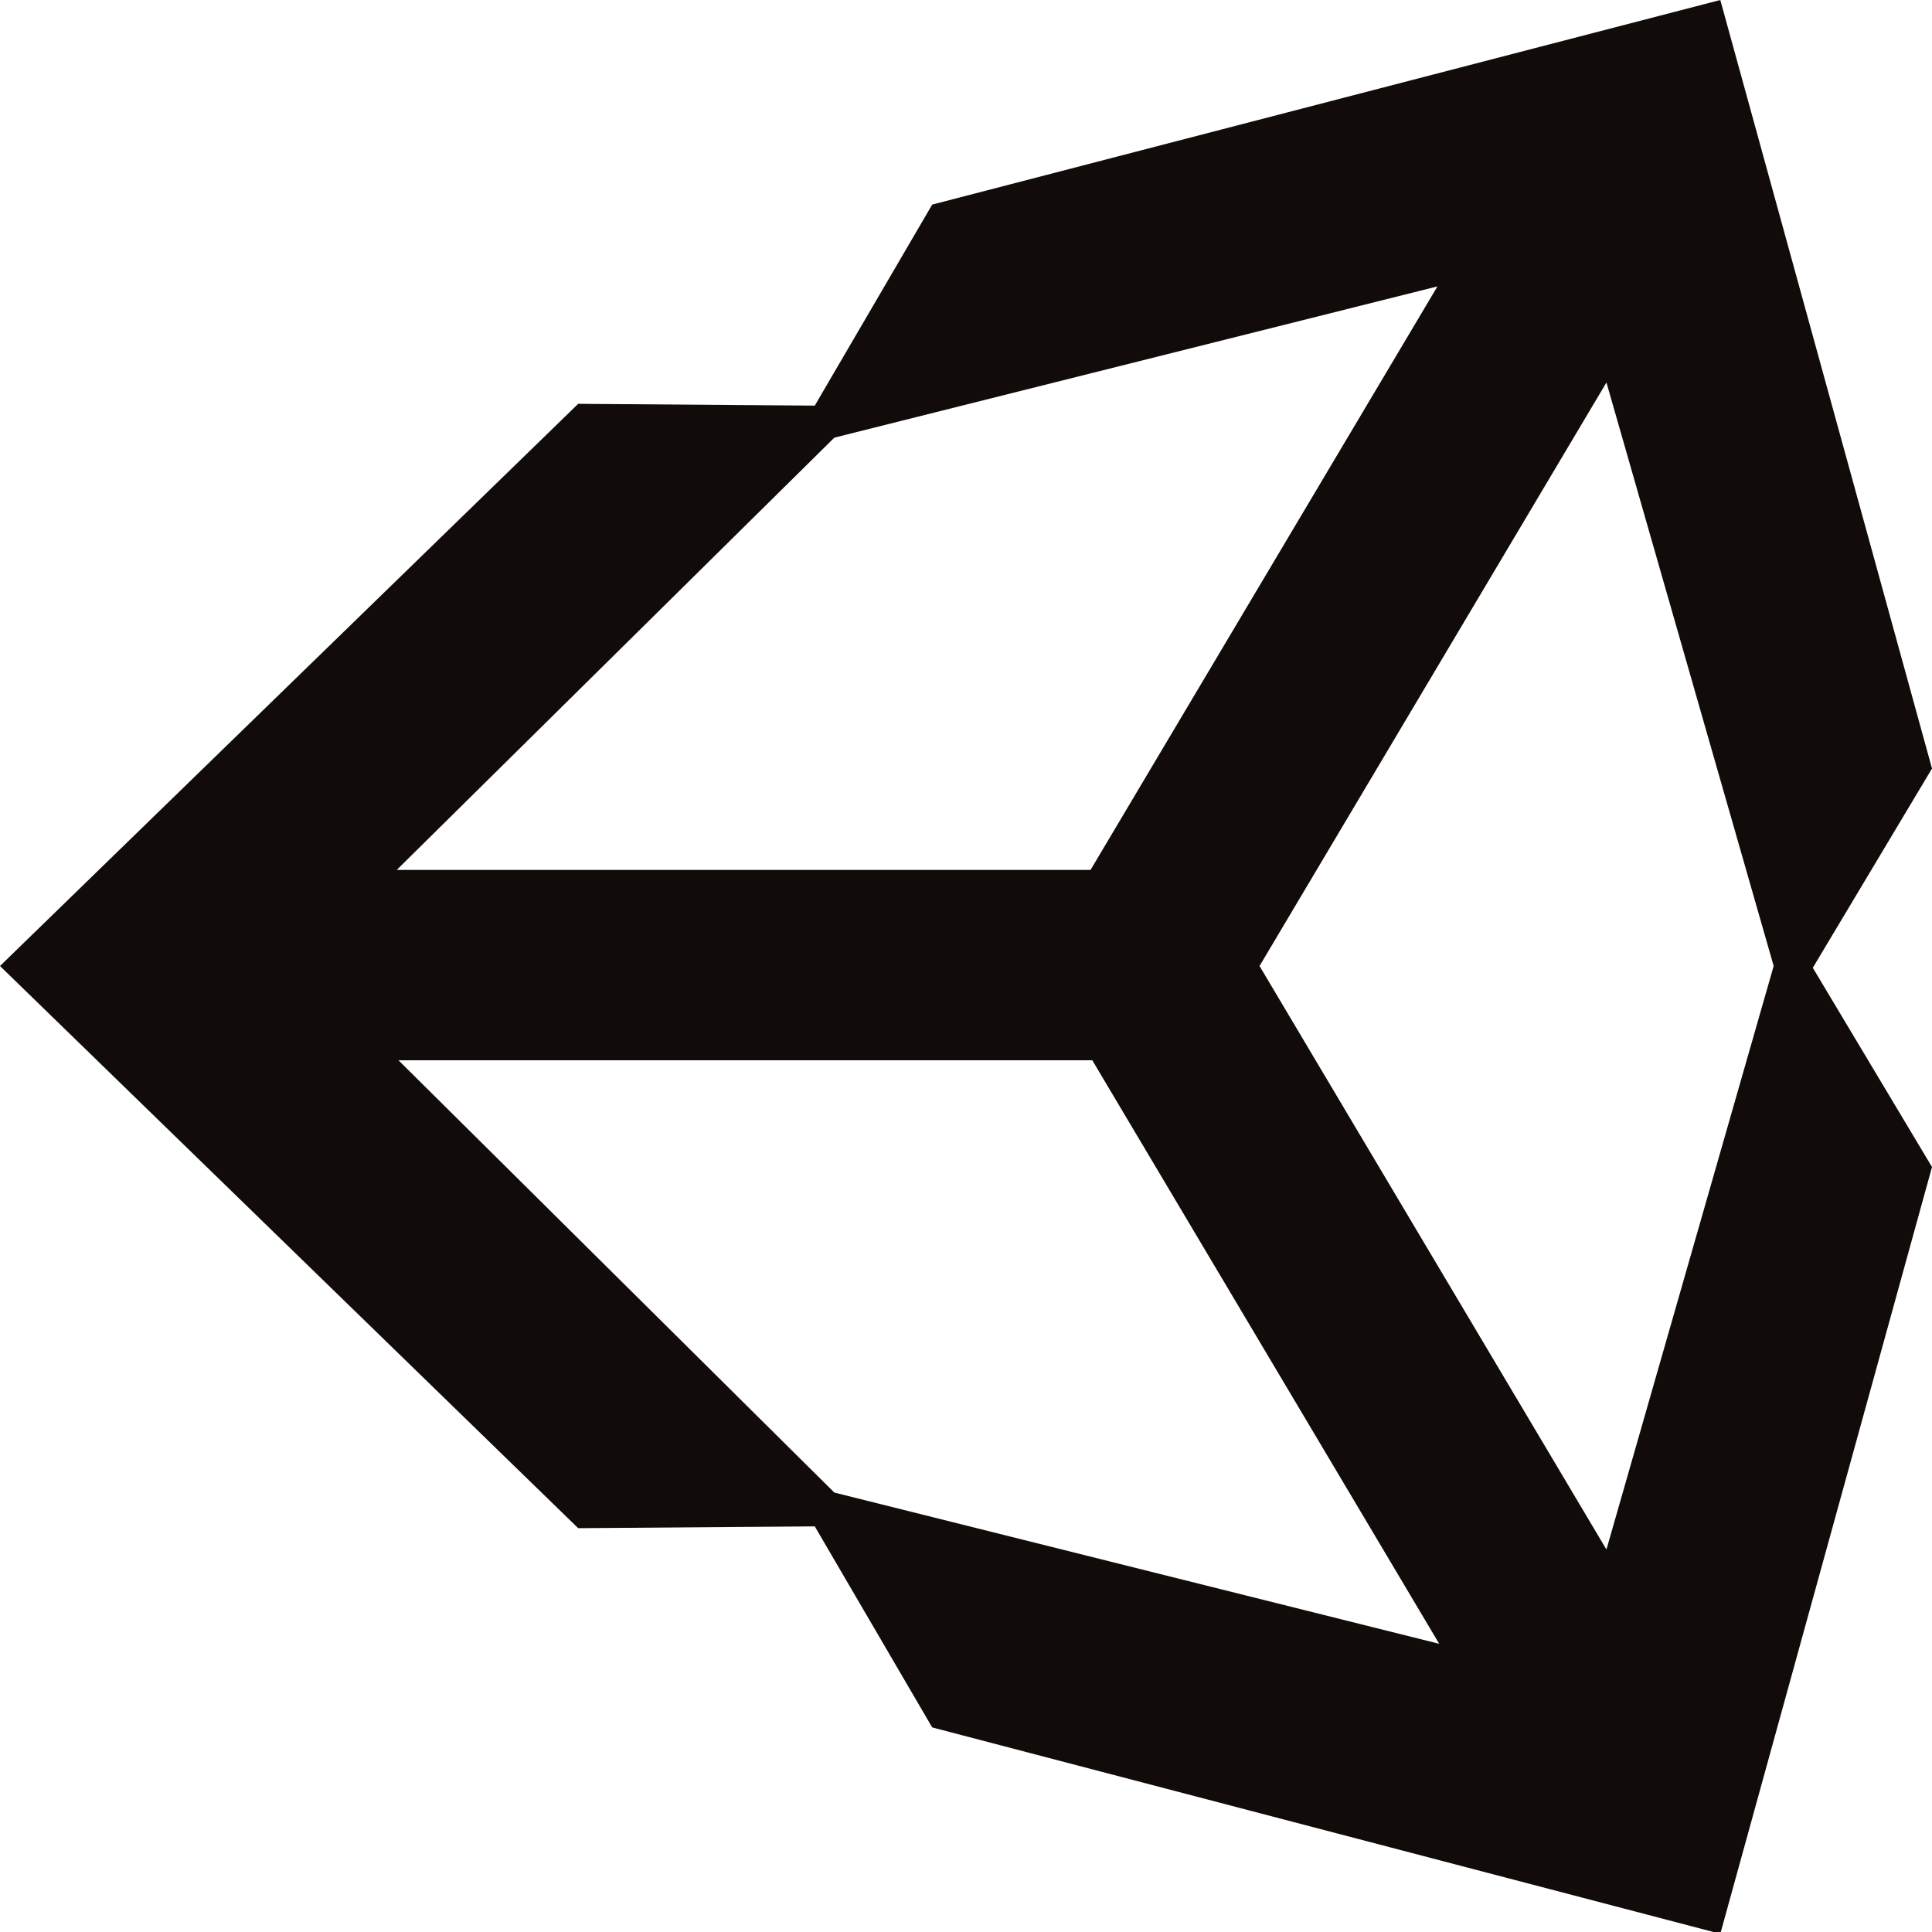
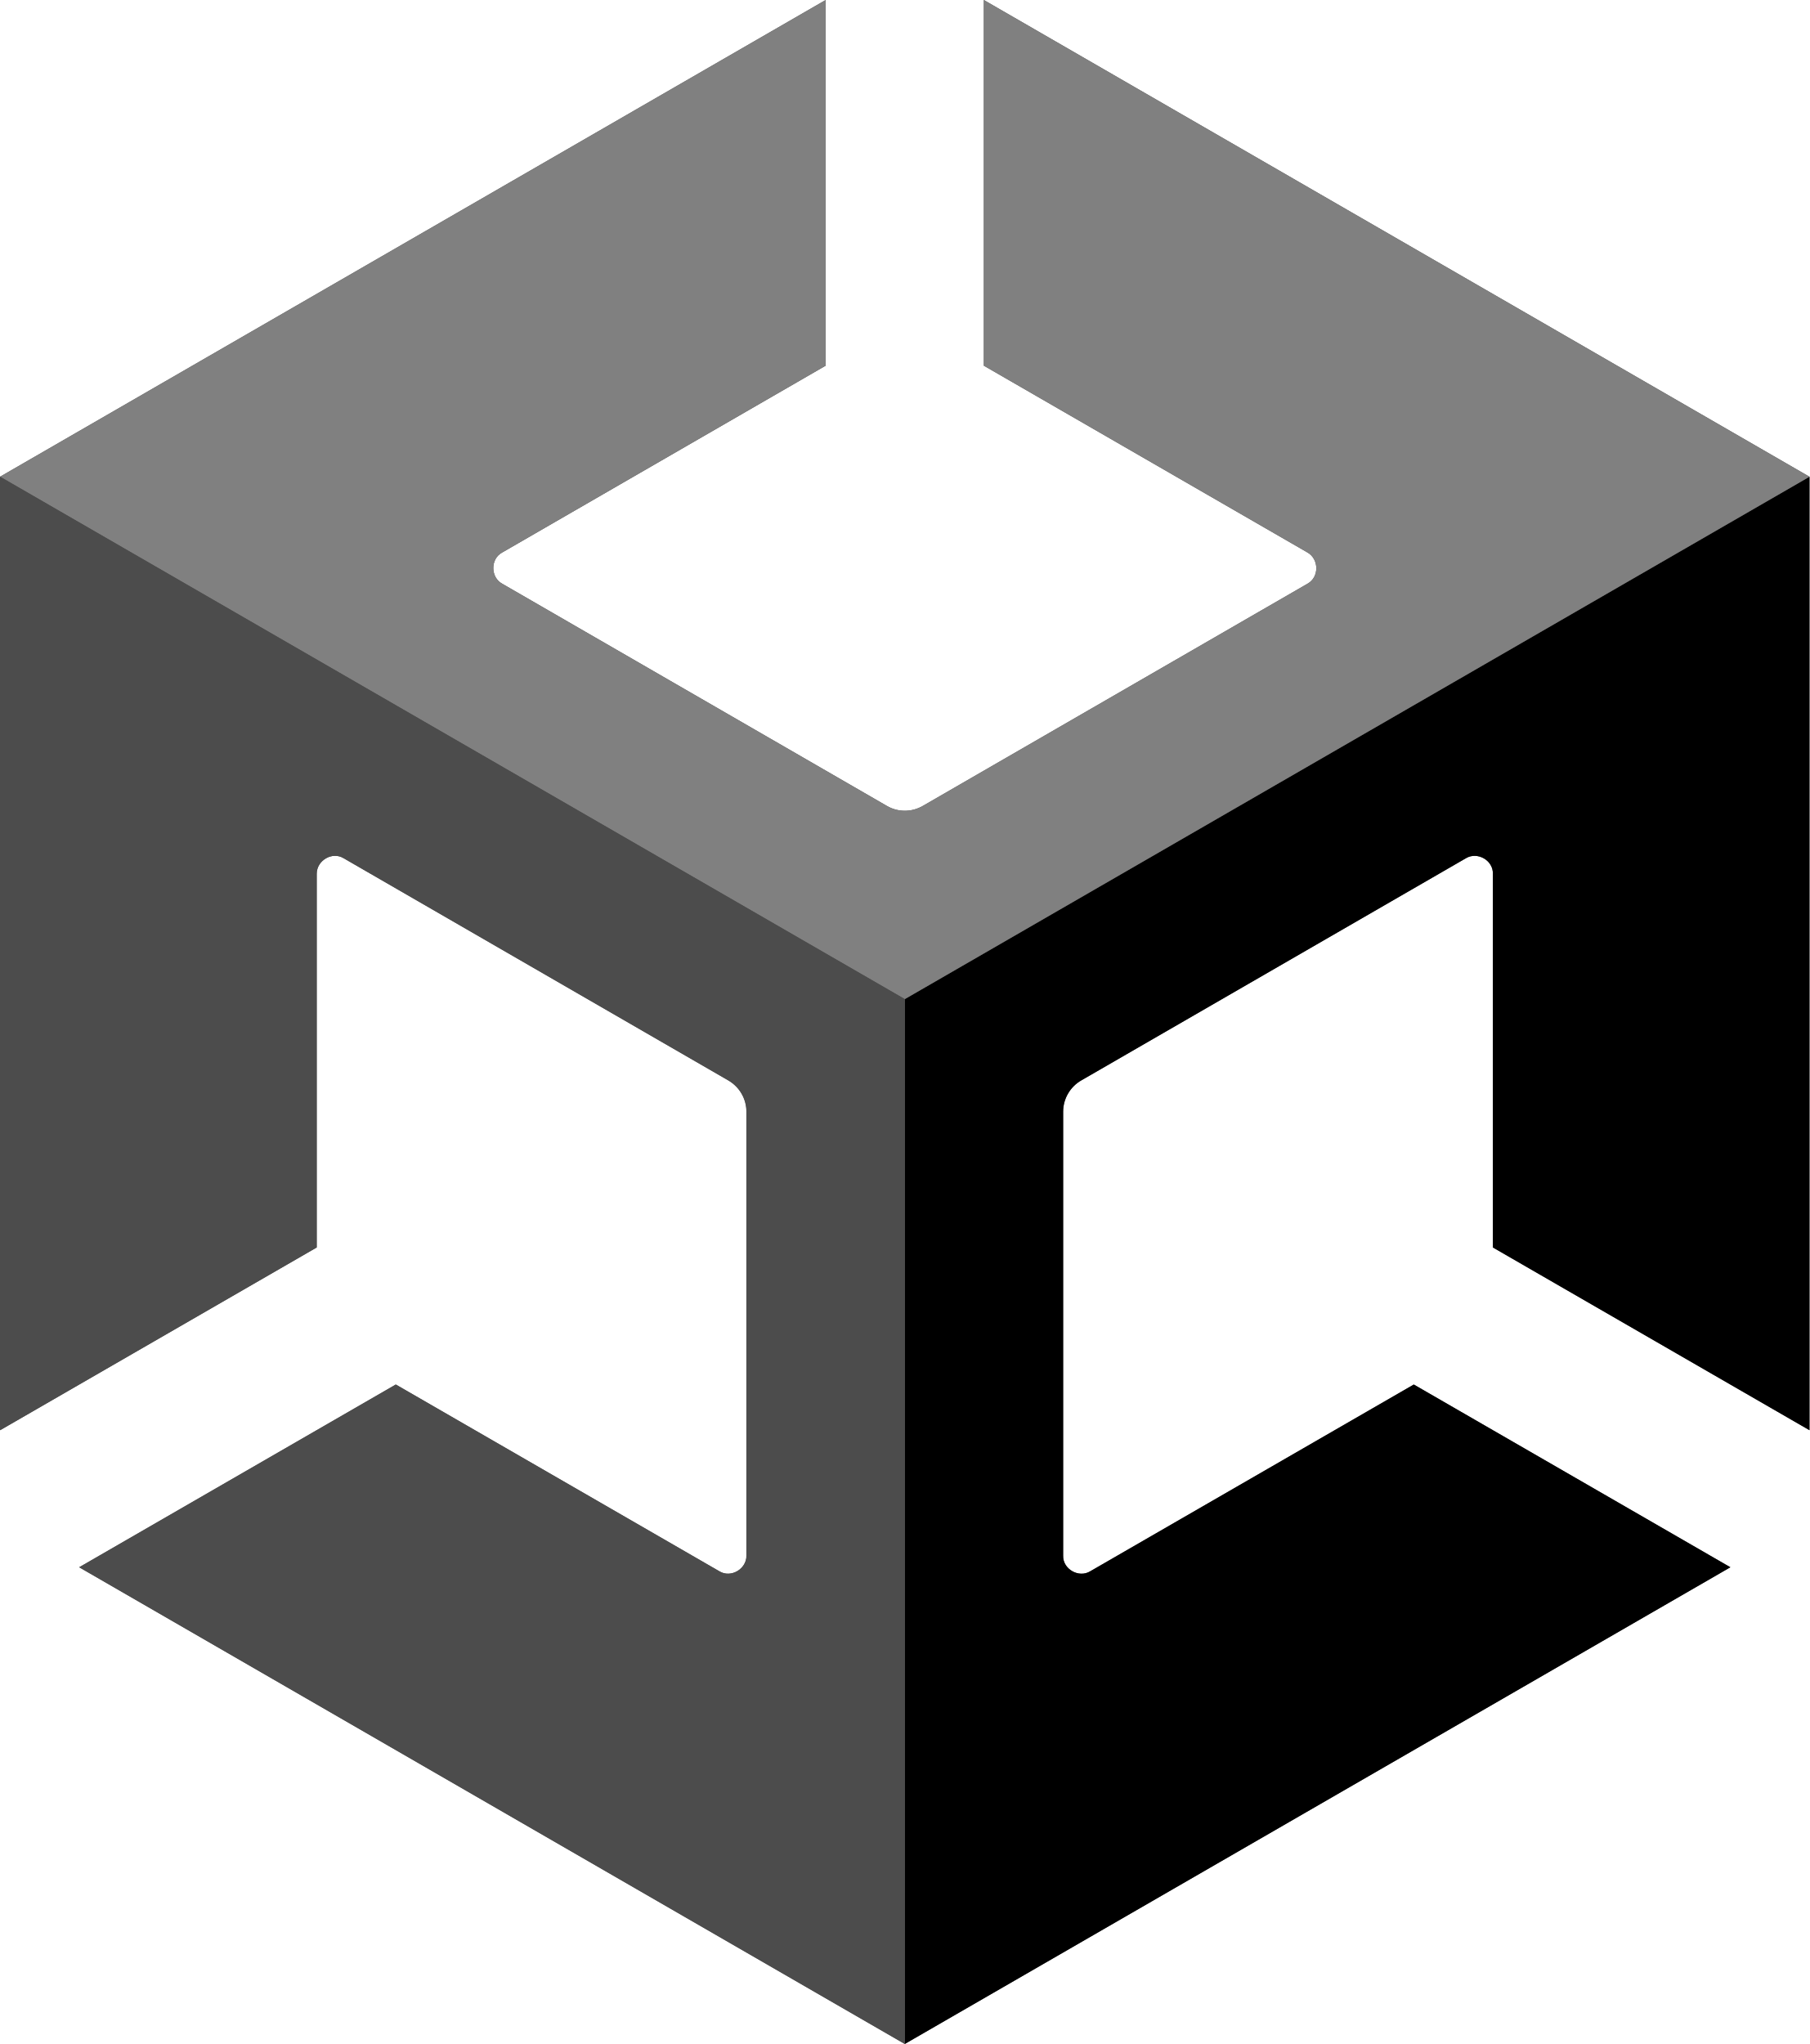
- <svg xmlns="http://www.w3.org/2000/svg" width="500" height="500" version="1.1" id="svg134">
-   <defs id="defs138" />
-   <path fill="#110b09" d="m 415.746,401.015 -89.779,-151.015 89.779,-151.015 43.28,151.015 z M 215.932,386.278 103.129,274.4 H 282.687 l 89.779,151.015 z m 0,-273.019 156.077,-39.136 -89.779,151.015 H 102.672 Z M 445.213,0 241.251,52.948 210.864,104.972 149.633,104.51 0,250 l 149.633,145.49 61.231,-0.462 30.387,52.024 203.963,53.41 L 500,302.024 469.151,250.462 500,198.895 Z" id="path132" style="stroke-width:5.023" />
+ <svg xmlns="http://www.w3.org/2000/svg" version="1.1" id="Logo" x="0px" y="0px" viewBox="0 0 85.56 96.64" xml:space="preserve" width="85.56" height="96.64">
+   <defs id="defs181" />
+   <style type="text/css" id="style132">
+ 	.st0{fill:#4C4C4C;}
+ 	.st1{fill:#808080;}
+ </style>
+   <path class="st0" d="M 85.56,67.62 V 22.54 L 46.52,0 v 17.29 l 15.3,8.83 c 0.55,0.31 0.57,1.17 0,1.48 0,0 -18.18,10.5 -18.18,10.5 -0.55,0.32 -1.2,0.3 -1.71,0 L 23.75,27.6 c -0.56,-0.3 -0.57,-1.18 0,-1.48 L 39.04,17.29 V 0 L 0,22.54 v 45.08 -0.21 0.21 L 14.97,58.98 V 41.32 c -0.01,-0.63 0.73,-1.08 1.28,-0.74 l 18.18,10.5 c 0.55,0.32 0.86,0.89 0.86,1.48 v 20.99 c 0.01,0.63 -0.73,1.08 -1.28,0.74 L 18.71,65.46 3.74,74.1 42.78,96.64 81.82,74.1 66.85,65.46 51.55,74.29 c -0.54,0.33 -1.3,-0.1 -1.28,-0.74 0,0 0,-20.99 0,-20.99 0,-0.63 0.35,-1.19 0.86,-1.48 l 18.18,-10.5 c 0.54,-0.33 1.3,0.09 1.28,0.74 v 17.66 z" id="path144" />
+   <path d="M 42.78,96.64 81.82,74.1 66.85,65.46 51.55,74.29 c -0.54,0.33 -1.3,-0.1 -1.28,-0.74 0,0 0,-20.99 0,-20.99 0,-0.63 0.35,-1.19 0.86,-1.48 l 18.18,-10.5 c 0.54,-0.33 1.3,0.09 1.28,0.74 0,0 0,17.66 0,17.66 l 14.97,8.64 V 22.54 l -42.78,24.7 z" id="path146" />
+   <path class="st1" d="m 46.52,0 v 17.29 l 15.3,8.83 c 0.55,0.31 0.57,1.17 0,1.48 0,0 -18.18,10.5 -18.18,10.5 -0.55,0.32 -1.2,0.3 -1.71,0 L 23.75,27.6 c -0.56,-0.3 -0.57,-1.18 0,-1.48 0,0 15.29,-8.83 15.29,-8.83 V 0 L 0,22.54 42.78,47.24 85.56,22.54 Z" id="path148" />
+   <path class="st0" d="M 34.02,74.29 18.72,65.46 3.75,74.1 42.79,96.64 V 47.24 L 0.01,22.54 v 45.08 -0.21 0.21 L 14.98,58.98 V 41.32 c -0.01,-0.63 0.73,-1.08 1.28,-0.74 0,0 18.18,10.5 18.18,10.5 0.55,0.32 0.86,0.89 0.86,1.48 v 20.99 c 0.01,0.62 -0.73,1.07 -1.28,0.74 z" id="path150" />
</svg>
